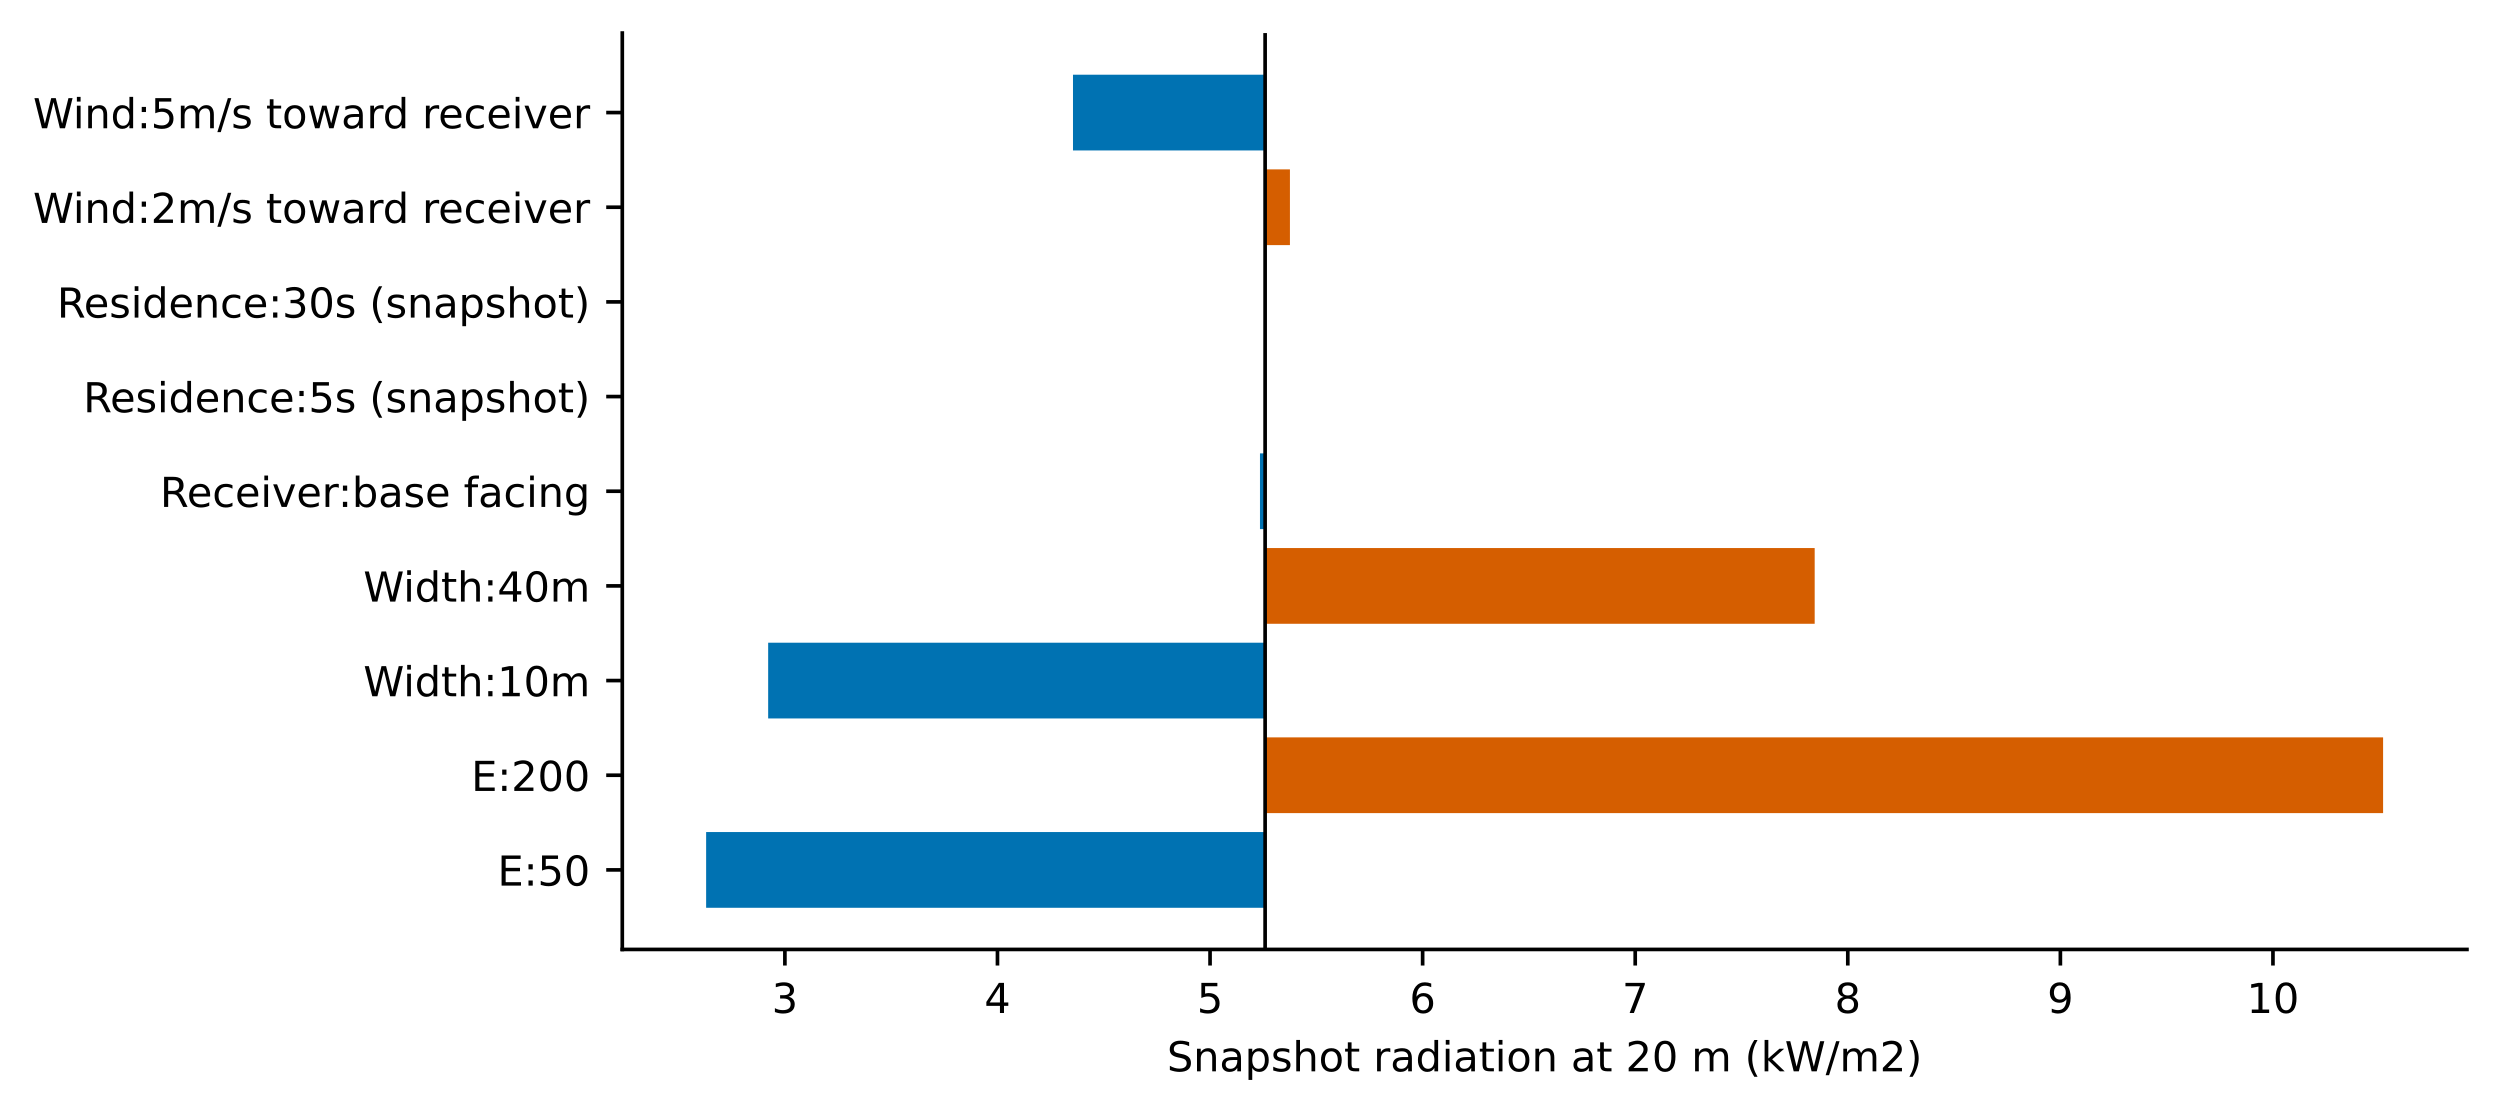
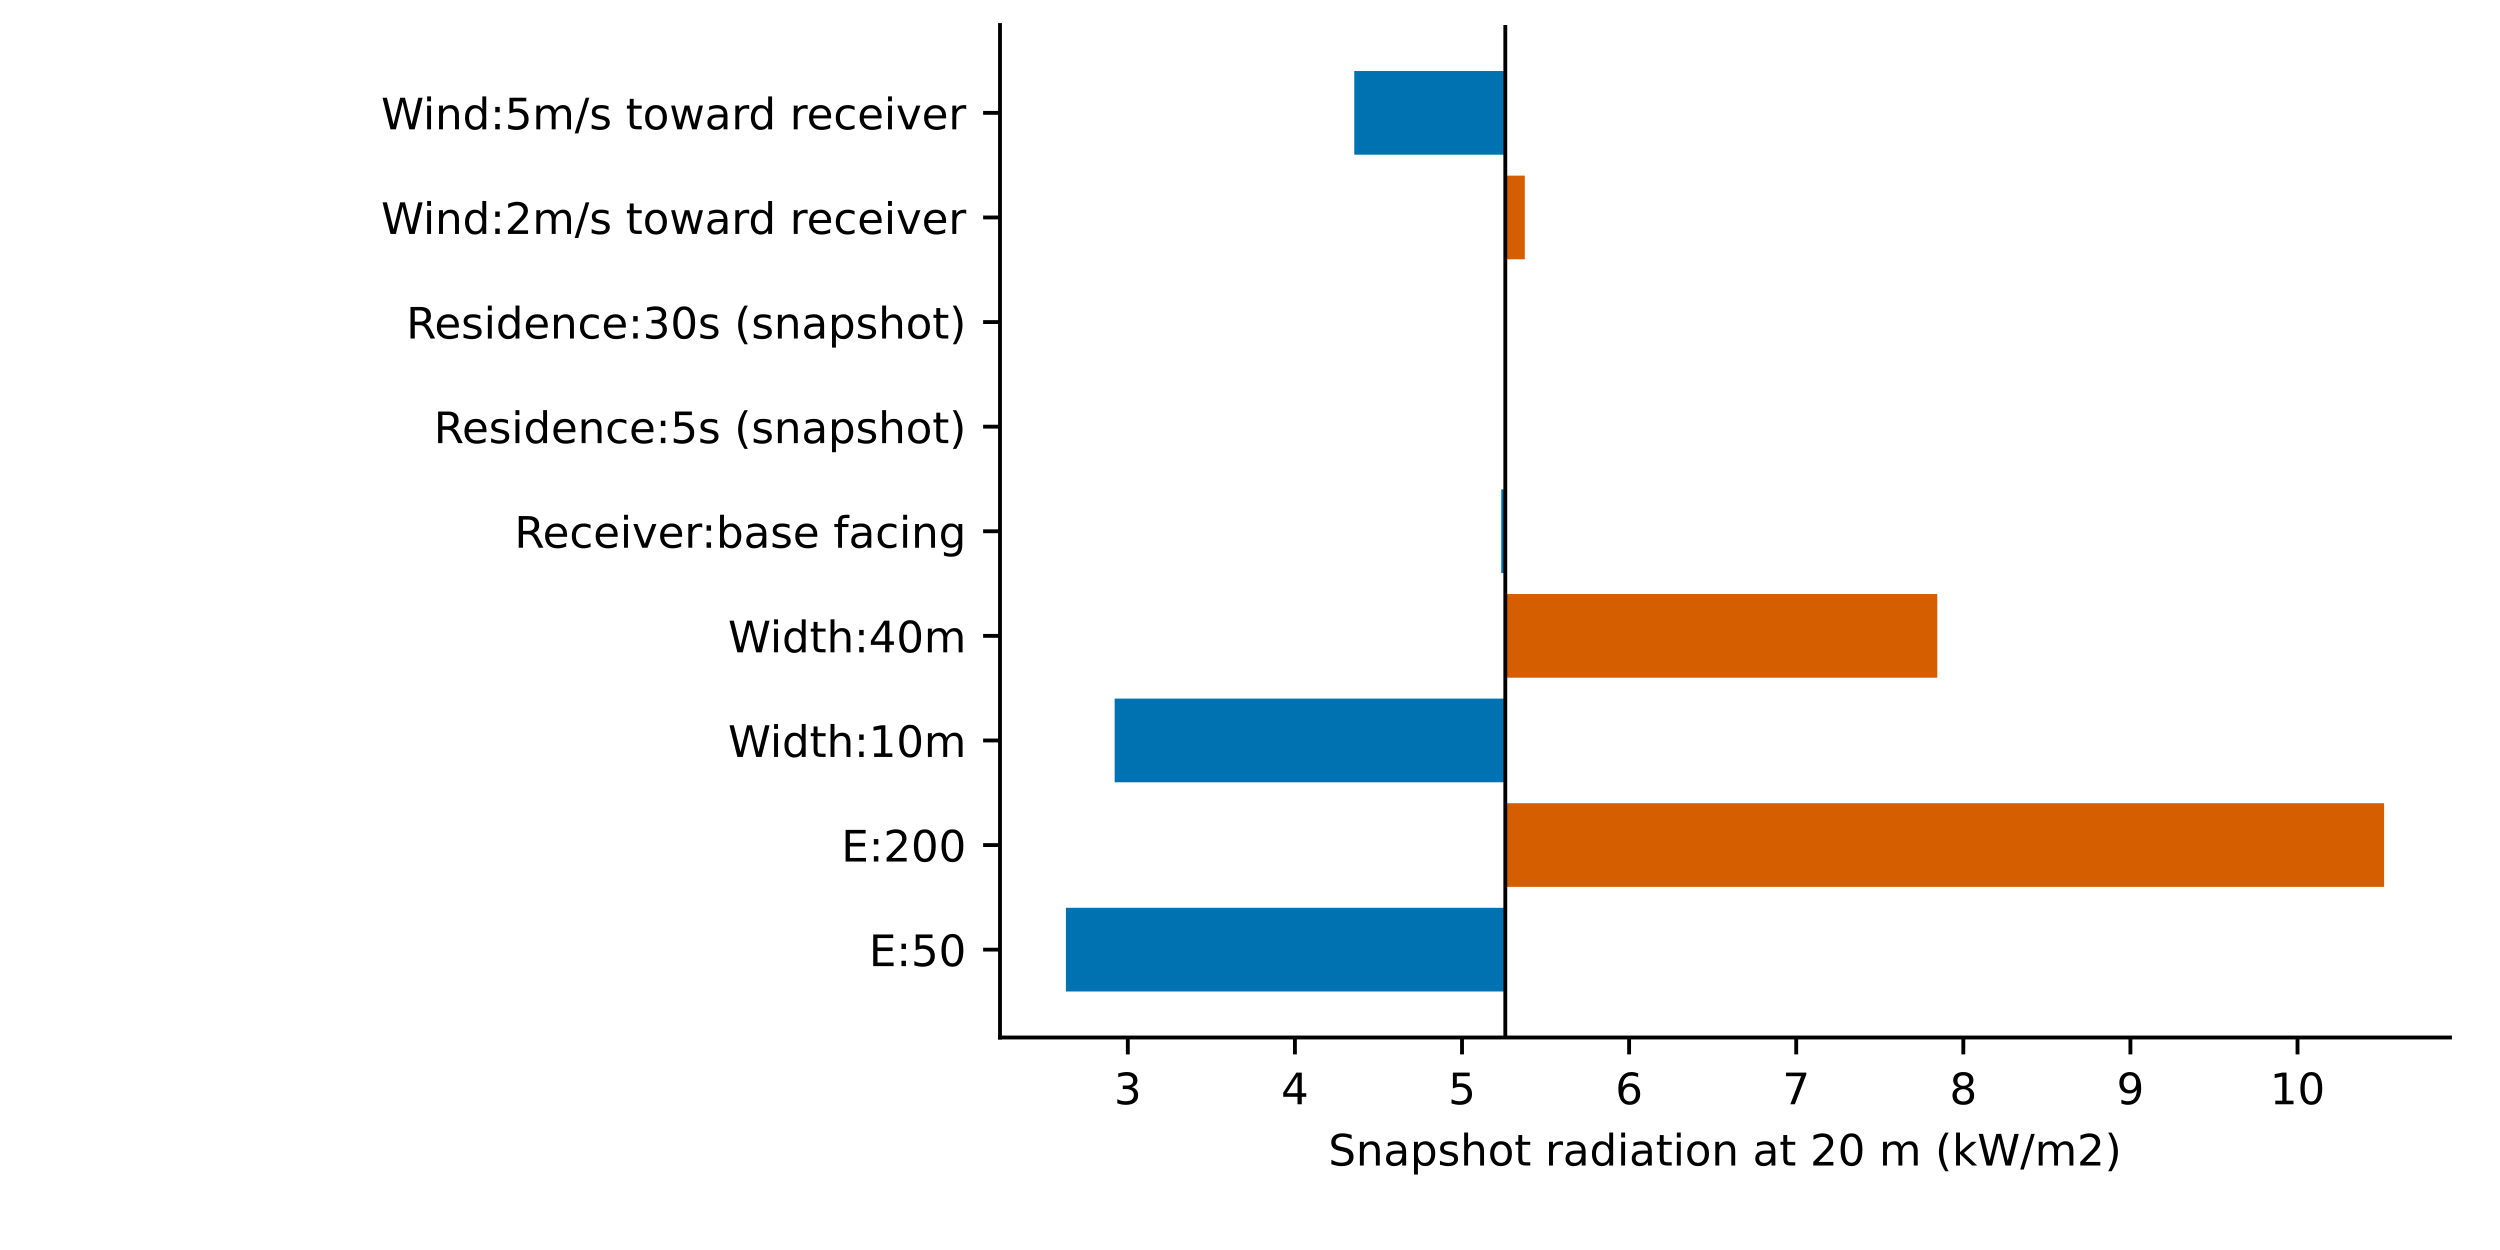
- <svg xmlns="http://www.w3.org/2000/svg" xmlns:xlink="http://www.w3.org/1999/xlink" width="544.493pt" height="242.405pt" viewBox="0 0 544.493 242.405" version="1.1">
+ <svg xmlns="http://www.w3.org/2000/svg" xmlns:xlink="http://www.w3.org/1999/xlink" width="518.4pt" height="259.2pt" viewBox="0 0 518.4 259.2" version="1.1">
  <defs>
    <style type="text/css">*{stroke-linejoin: round; stroke-linecap: butt}</style>
  </defs>
  <g id="figure_1">
    <g id="patch_1">
-       <path d="M 0 242.405 L 544.493 242.405 L 544.493 0 L 0 0 z " style="fill: #ffffff" />
+       <path d="M 0 259.2 L 518.4 259.2 L 518.4 0 L 0 0 z " style="fill: #ffffff" />
    </g>
    <g id="axes_1">
      <g id="patch_2">
-         <path d="M 135.533 206.784 L 537.293 206.784 L 537.293 7.2 L 135.533 7.2 z " style="fill: #ffffff" />
+         <path d="M 207.36 215.136 L 508.032 215.136 L 508.032 5.184 L 207.36 5.184 z " style="fill: #ffffff" />
      </g>
      <g id="patch_3">
-         <path d="M 275.54 197.712 L 153.794 197.712 L 153.794 181.217 L 275.54 181.217 z " clip-path="url(#p17bb984095)" style="fill: #0072b2" />
+         <path d="M 312.14 205.593 L 221.027 205.593 L 221.027 188.241 L 312.14 188.241 z " clip-path="url(#p0b101934d5)" style="fill: #0072b2" />
      </g>
      <g id="patch_4">
-         <path d="M 275.54 177.094 L 519.031 177.094 L 519.031 160.599 L 275.54 160.599 z " clip-path="url(#p17bb984095)" style="fill: #d55e00" />
+         <path d="M 312.14 183.903 L 494.365 183.903 L 494.365 166.552 L 312.14 166.552 z " clip-path="url(#p0b101934d5)" style="fill: #d55e00" />
      </g>
      <g id="patch_5">
-         <path d="M 275.54 156.476 L 167.304 156.476 L 167.304 139.981 L 275.54 139.981 z " clip-path="url(#p17bb984095)" style="fill: #0072b2" />
+         <path d="M 312.14 162.214 L 231.137 162.214 L 231.137 144.863 L 312.14 144.863 z " clip-path="url(#p0b101934d5)" style="fill: #0072b2" />
      </g>
      <g id="patch_6">
-         <path d="M 275.54 135.857 L 395.233 135.857 L 395.233 119.363 L 275.54 119.363 z " clip-path="url(#p17bb984095)" style="fill: #d55e00" />
+         <path d="M 312.14 140.525 L 401.716 140.525 L 401.716 123.174 L 312.14 123.174 z " clip-path="url(#p0b101934d5)" style="fill: #d55e00" />
      </g>
      <g id="patch_7">
-         <path d="M 275.54 115.239 L 274.418 115.239 L 274.418 98.745 L 275.54 98.745 z " clip-path="url(#p17bb984095)" style="fill: #0072b2" />
+         <path d="M 312.14 118.836 L 311.3 118.836 L 311.3 101.484 L 312.14 101.484 z " clip-path="url(#p0b101934d5)" style="fill: #0072b2" />
      </g>
      <g id="patch_8">
-         <path d="M 275.54 94.621 L 275.54 94.621 L 275.54 78.127 L 275.54 78.127 z " clip-path="url(#p17bb984095)" style="fill: #0072b2" />
+         <path d="M 312.14 97.146 L 312.14 97.146 L 312.14 79.795 L 312.14 79.795 z " clip-path="url(#p0b101934d5)" style="fill: #0072b2" />
      </g>
      <g id="patch_9">
-         <path d="M 275.54 74.003 L 275.54 74.003 L 275.54 57.508 L 275.54 57.508 z " clip-path="url(#p17bb984095)" style="fill: #0072b2" />
+         <path d="M 312.14 75.457 L 312.14 75.457 L 312.14 58.106 L 312.14 58.106 z " clip-path="url(#p0b101934d5)" style="fill: #0072b2" />
      </g>
      <g id="patch_10">
-         <path d="M 275.54 53.385 L 280.942 53.385 L 280.942 36.89 L 275.54 36.89 z " clip-path="url(#p17bb984095)" style="fill: #d55e00" />
+         <path d="M 312.14 53.768 L 316.182 53.768 L 316.182 36.417 L 312.14 36.417 z " clip-path="url(#p0b101934d5)" style="fill: #d55e00" />
      </g>
      <g id="patch_11">
-         <path d="M 275.54 32.767 L 233.694 32.767 L 233.694 16.272 L 275.54 16.272 z " clip-path="url(#p17bb984095)" style="fill: #0072b2" />
+         <path d="M 312.14 32.079 L 280.823 32.079 L 280.823 14.727 L 312.14 14.727 z " clip-path="url(#p0b101934d5)" style="fill: #0072b2" />
      </g>
      <g id="matplotlib.axis_1">
        <g id="xtick_1">
          <g id="line2d_1">
            <defs>
              <path id="m58e48f0adf" d="M 0 0 L 0 3.5 " style="stroke: #000000; stroke-width: 0.8" />
            </defs>
            <g>
-               <use xlink:href="#m58e48f0adf" x="170.947" y="206.784" style="stroke: #000000; stroke-width: 0.8" />
+               <use xlink:href="#m58e48f0adf" x="233.864" y="215.136" style="stroke: #000000; stroke-width: 0.8" />
            </g>
          </g>
          <g id="text_1">
-             <g transform="translate(168.0841 220.6226) scale(0.09 -0.09)">
+             <g transform="translate(231.0007 228.9746) scale(0.09 -0.09)">
              <defs>
                <path id="DejaVuSans-33" d="M 2597 2516 Q 3050 2419 3304 2112 Q 3559 1806 3559 1356 Q 3559 666 3084 287 Q 2609 -91 1734 -91 Q 1441 -91 1130 -33 Q 819 25 488 141 L 488 750 Q 750 597 1062 519 Q 1375 441 1716 441 Q 2309 441 2620 675 Q 2931 909 2931 1356 Q 2931 1769 2642 2001 Q 2353 2234 1838 2234 L 1294 2234 L 1294 2753 L 1863 2753 Q 2328 2753 2575 2939 Q 2822 3125 2822 3475 Q 2822 3834 2567 4026 Q 2313 4219 1838 4219 Q 1578 4219 1281 4162 Q 984 4106 628 3988 L 628 4550 Q 988 4650 1302 4700 Q 1616 4750 1894 4750 Q 2613 4750 3031 4423 Q 3450 4097 3450 3541 Q 3450 3153 3228 2886 Q 3006 2619 2597 2516 z " transform="scale(0.015625)" />
              </defs>
              <use xlink:href="#DejaVuSans-33" />
            </g>
          </g>
        </g>
        <g id="xtick_2">
          <g id="line2d_2">
            <g>
-               <use xlink:href="#m58e48f0adf" x="217.247" y="206.784" style="stroke: #000000; stroke-width: 0.8" />
+               <use xlink:href="#m58e48f0adf" x="268.514" y="215.136" style="stroke: #000000; stroke-width: 0.8" />
            </g>
          </g>
          <g id="text_2">
-             <g transform="translate(214.3835 220.6226) scale(0.09 -0.09)">
+             <g transform="translate(265.6505 228.9746) scale(0.09 -0.09)">
              <defs>
                <path id="DejaVuSans-34" d="M 2419 4116 L 825 1625 L 2419 1625 L 2419 4116 z M 2253 4666 L 3047 4666 L 3047 1625 L 3713 1625 L 3713 1100 L 3047 1100 L 3047 0 L 2419 0 L 2419 1100 L 313 1100 L 313 1709 L 2253 4666 z " transform="scale(0.015625)" />
              </defs>
              <use xlink:href="#DejaVuSans-34" />
            </g>
          </g>
        </g>
        <g id="xtick_3">
          <g id="line2d_3">
            <g>
-               <use xlink:href="#m58e48f0adf" x="263.546" y="206.784" style="stroke: #000000; stroke-width: 0.8" />
+               <use xlink:href="#m58e48f0adf" x="303.164" y="215.136" style="stroke: #000000; stroke-width: 0.8" />
            </g>
          </g>
          <g id="text_3">
-             <g transform="translate(260.6829 220.6226) scale(0.09 -0.09)">
+             <g transform="translate(300.3004 228.9746) scale(0.09 -0.09)">
              <defs>
                <path id="DejaVuSans-35" d="M 691 4666 L 3169 4666 L 3169 4134 L 1269 4134 L 1269 2991 Q 1406 3038 1543 3061 Q 1681 3084 1819 3084 Q 2600 3084 3056 2656 Q 3513 2228 3513 1497 Q 3513 744 3044 326 Q 2575 -91 1722 -91 Q 1428 -91 1123 -41 Q 819 9 494 109 L 494 744 Q 775 591 1075 516 Q 1375 441 1709 441 Q 2250 441 2565 725 Q 2881 1009 2881 1497 Q 2881 1984 2565 2268 Q 2250 2553 1709 2553 Q 1456 2553 1204 2497 Q 953 2441 691 2322 L 691 4666 z " transform="scale(0.015625)" />
              </defs>
              <use xlink:href="#DejaVuSans-35" />
            </g>
          </g>
        </g>
        <g id="xtick_4">
          <g id="line2d_4">
            <g>
-               <use xlink:href="#m58e48f0adf" x="309.845" y="206.784" style="stroke: #000000; stroke-width: 0.8" />
+               <use xlink:href="#m58e48f0adf" x="337.813" y="215.136" style="stroke: #000000; stroke-width: 0.8" />
            </g>
          </g>
          <g id="text_4">
-             <g transform="translate(306.9823 220.6226) scale(0.09 -0.09)">
+             <g transform="translate(334.9503 228.9746) scale(0.09 -0.09)">
              <defs>
                <path id="DejaVuSans-36" d="M 2113 2584 Q 1688 2584 1439 2293 Q 1191 2003 1191 1497 Q 1191 994 1439 701 Q 1688 409 2113 409 Q 2538 409 2786 701 Q 3034 994 3034 1497 Q 3034 2003 2786 2293 Q 2538 2584 2113 2584 z M 3366 4563 L 3366 3988 Q 3128 4100 2886 4159 Q 2644 4219 2406 4219 Q 1781 4219 1451 3797 Q 1122 3375 1075 2522 Q 1259 2794 1537 2939 Q 1816 3084 2150 3084 Q 2853 3084 3261 2657 Q 3669 2231 3669 1497 Q 3669 778 3244 343 Q 2819 -91 2113 -91 Q 1303 -91 875 529 Q 447 1150 447 2328 Q 447 3434 972 4092 Q 1497 4750 2381 4750 Q 2619 4750 2861 4703 Q 3103 4656 3366 4563 z " transform="scale(0.015625)" />
              </defs>
              <use xlink:href="#DejaVuSans-36" />
            </g>
          </g>
        </g>
        <g id="xtick_5">
          <g id="line2d_5">
            <g>
-               <use xlink:href="#m58e48f0adf" x="356.145" y="206.784" style="stroke: #000000; stroke-width: 0.8" />
+               <use xlink:href="#m58e48f0adf" x="372.463" y="215.136" style="stroke: #000000; stroke-width: 0.8" />
            </g>
          </g>
          <g id="text_5">
-             <g transform="translate(353.2817 220.6226) scale(0.09 -0.09)">
+             <g transform="translate(369.6002 228.9746) scale(0.09 -0.09)">
              <defs>
                <path id="DejaVuSans-37" d="M 525 4666 L 3525 4666 L 3525 4397 L 1831 0 L 1172 0 L 2766 4134 L 525 4134 L 525 4666 z " transform="scale(0.015625)" />
              </defs>
              <use xlink:href="#DejaVuSans-37" />
            </g>
          </g>
        </g>
        <g id="xtick_6">
          <g id="line2d_6">
            <g>
-               <use xlink:href="#m58e48f0adf" x="402.444" y="206.784" style="stroke: #000000; stroke-width: 0.8" />
+               <use xlink:href="#m58e48f0adf" x="407.113" y="215.136" style="stroke: #000000; stroke-width: 0.8" />
            </g>
          </g>
          <g id="text_6">
-             <g transform="translate(399.5811 220.6226) scale(0.09 -0.09)">
+             <g transform="translate(404.25 228.9746) scale(0.09 -0.09)">
              <defs>
                <path id="DejaVuSans-38" d="M 2034 2216 Q 1584 2216 1326 1975 Q 1069 1734 1069 1313 Q 1069 891 1326 650 Q 1584 409 2034 409 Q 2484 409 2743 651 Q 3003 894 3003 1313 Q 3003 1734 2745 1975 Q 2488 2216 2034 2216 z M 1403 2484 Q 997 2584 770 2862 Q 544 3141 544 3541 Q 544 4100 942 4425 Q 1341 4750 2034 4750 Q 2731 4750 3128 4425 Q 3525 4100 3525 3541 Q 3525 3141 3298 2862 Q 3072 2584 2669 2484 Q 3125 2378 3379 2068 Q 3634 1759 3634 1313 Q 3634 634 3220 271 Q 2806 -91 2034 -91 Q 1263 -91 848 271 Q 434 634 434 1313 Q 434 1759 690 2068 Q 947 2378 1403 2484 z M 1172 3481 Q 1172 3119 1398 2916 Q 1625 2713 2034 2713 Q 2441 2713 2670 2916 Q 2900 3119 2900 3481 Q 2900 3844 2670 4047 Q 2441 4250 2034 4250 Q 1625 4250 1398 4047 Q 1172 3844 1172 3481 z " transform="scale(0.015625)" />
              </defs>
              <use xlink:href="#DejaVuSans-38" />
            </g>
          </g>
        </g>
        <g id="xtick_7">
          <g id="line2d_7">
            <g>
-               <use xlink:href="#m58e48f0adf" x="448.744" y="206.784" style="stroke: #000000; stroke-width: 0.8" />
+               <use xlink:href="#m58e48f0adf" x="441.763" y="215.136" style="stroke: #000000; stroke-width: 0.8" />
            </g>
          </g>
          <g id="text_7">
-             <g transform="translate(445.8805 220.6226) scale(0.09 -0.09)">
+             <g transform="translate(438.8999 228.9746) scale(0.09 -0.09)">
              <defs>
                <path id="DejaVuSans-39" d="M 703 97 L 703 672 Q 941 559 1184 500 Q 1428 441 1663 441 Q 2288 441 2617 861 Q 2947 1281 2994 2138 Q 2813 1869 2534 1725 Q 2256 1581 1919 1581 Q 1219 1581 811 2004 Q 403 2428 403 3163 Q 403 3881 828 4315 Q 1253 4750 1959 4750 Q 2769 4750 3195 4129 Q 3622 3509 3622 2328 Q 3622 1225 3098 567 Q 2575 -91 1691 -91 Q 1453 -91 1209 -44 Q 966 3 703 97 z M 1959 2075 Q 2384 2075 2632 2365 Q 2881 2656 2881 3163 Q 2881 3666 2632 3958 Q 2384 4250 1959 4250 Q 1534 4250 1286 3958 Q 1038 3666 1038 3163 Q 1038 2656 1286 2365 Q 1534 2075 1959 2075 z " transform="scale(0.015625)" />
              </defs>
              <use xlink:href="#DejaVuSans-39" />
            </g>
          </g>
        </g>
        <g id="xtick_8">
          <g id="line2d_8">
            <g>
-               <use xlink:href="#m58e48f0adf" x="495.043" y="206.784" style="stroke: #000000; stroke-width: 0.8" />
+               <use xlink:href="#m58e48f0adf" x="476.413" y="215.136" style="stroke: #000000; stroke-width: 0.8" />
            </g>
          </g>
          <g id="text_8">
-             <g transform="translate(489.3167 220.6226) scale(0.09 -0.09)">
+             <g transform="translate(470.6866 228.9746) scale(0.09 -0.09)">
              <defs>
                <path id="DejaVuSans-31" d="M 794 531 L 1825 531 L 1825 4091 L 703 3866 L 703 4441 L 1819 4666 L 2450 4666 L 2450 531 L 3481 531 L 3481 0 L 794 0 L 794 531 z " transform="scale(0.015625)" />
                <path id="DejaVuSans-30" d="M 2034 4250 Q 1547 4250 1301 3770 Q 1056 3291 1056 2328 Q 1056 1369 1301 889 Q 1547 409 2034 409 Q 2525 409 2770 889 Q 3016 1369 3016 2328 Q 3016 3291 2770 3770 Q 2525 4250 2034 4250 z M 2034 4750 Q 2819 4750 3233 4129 Q 3647 3509 3647 2328 Q 3647 1150 3233 529 Q 2819 -91 2034 -91 Q 1250 -91 836 529 Q 422 1150 422 2328 Q 422 3509 836 4129 Q 1250 4750 2034 4750 z " transform="scale(0.015625)" />
              </defs>
              <use xlink:href="#DejaVuSans-31" />
              <use xlink:href="#DejaVuSans-30" x="63.623" />
            </g>
          </g>
        </g>
        <g id="text_9">
-           <g transform="translate(254.173 233.3329) scale(0.09 -0.09)">
+           <g transform="translate(275.4564 241.6849) scale(0.09 -0.09)">
            <defs>
              <path id="DejaVuSans-53" d="M 3425 4513 L 3425 3897 Q 3066 4069 2747 4153 Q 2428 4238 2131 4238 Q 1616 4238 1336 4038 Q 1056 3838 1056 3469 Q 1056 3159 1242 3001 Q 1428 2844 1947 2747 L 2328 2669 Q 3034 2534 3370 2195 Q 3706 1856 3706 1288 Q 3706 609 3251 259 Q 2797 -91 1919 -91 Q 1588 -91 1214 -16 Q 841 59 441 206 L 441 856 Q 825 641 1194 531 Q 1563 422 1919 422 Q 2459 422 2753 634 Q 3047 847 3047 1241 Q 3047 1584 2836 1778 Q 2625 1972 2144 2069 L 1759 2144 Q 1053 2284 737 2584 Q 422 2884 422 3419 Q 422 4038 858 4394 Q 1294 4750 2059 4750 Q 2388 4750 2728 4690 Q 3069 4631 3425 4513 z " transform="scale(0.015625)" />
              <path id="DejaVuSans-6e" d="M 3513 2113 L 3513 0 L 2938 0 L 2938 2094 Q 2938 2591 2744 2837 Q 2550 3084 2163 3084 Q 1697 3084 1428 2787 Q 1159 2491 1159 1978 L 1159 0 L 581 0 L 581 3500 L 1159 3500 L 1159 2956 Q 1366 3272 1645 3428 Q 1925 3584 2291 3584 Q 2894 3584 3203 3211 Q 3513 2838 3513 2113 z " transform="scale(0.015625)" />
              <path id="DejaVuSans-61" d="M 2194 1759 Q 1497 1759 1228 1600 Q 959 1441 959 1056 Q 959 750 1161 570 Q 1363 391 1709 391 Q 2188 391 2477 730 Q 2766 1069 2766 1631 L 2766 1759 L 2194 1759 z M 3341 1997 L 3341 0 L 2766 0 L 2766 531 Q 2569 213 2275 61 Q 1981 -91 1556 -91 Q 1019 -91 701 211 Q 384 513 384 1019 Q 384 1609 779 1909 Q 1175 2209 1959 2209 L 2766 2209 L 2766 2266 Q 2766 2663 2505 2880 Q 2244 3097 1772 3097 Q 1472 3097 1187 3025 Q 903 2953 641 2809 L 641 3341 Q 956 3463 1253 3523 Q 1550 3584 1831 3584 Q 2591 3584 2966 3190 Q 3341 2797 3341 1997 z " transform="scale(0.015625)" />
              <path id="DejaVuSans-70" d="M 1159 525 L 1159 -1331 L 581 -1331 L 581 3500 L 1159 3500 L 1159 2969 Q 1341 3281 1617 3432 Q 1894 3584 2278 3584 Q 2916 3584 3314 3078 Q 3713 2572 3713 1747 Q 3713 922 3314 415 Q 2916 -91 2278 -91 Q 1894 -91 1617 61 Q 1341 213 1159 525 z M 3116 1747 Q 3116 2381 2855 2742 Q 2594 3103 2138 3103 Q 1681 3103 1420 2742 Q 1159 2381 1159 1747 Q 1159 1113 1420 752 Q 1681 391 2138 391 Q 2594 391 2855 752 Q 3116 1113 3116 1747 z " transform="scale(0.015625)" />
              <path id="DejaVuSans-73" d="M 2834 3397 L 2834 2853 Q 2591 2978 2328 3040 Q 2066 3103 1784 3103 Q 1356 3103 1142 2972 Q 928 2841 928 2578 Q 928 2378 1081 2264 Q 1234 2150 1697 2047 L 1894 2003 Q 2506 1872 2764 1633 Q 3022 1394 3022 966 Q 3022 478 2636 193 Q 2250 -91 1575 -91 Q 1294 -91 989 -36 Q 684 19 347 128 L 347 722 Q 666 556 975 473 Q 1284 391 1588 391 Q 1994 391 2212 530 Q 2431 669 2431 922 Q 2431 1156 2273 1281 Q 2116 1406 1581 1522 L 1381 1569 Q 847 1681 609 1914 Q 372 2147 372 2553 Q 372 3047 722 3315 Q 1072 3584 1716 3584 Q 2034 3584 2315 3537 Q 2597 3491 2834 3397 z " transform="scale(0.015625)" />
              <path id="DejaVuSans-68" d="M 3513 2113 L 3513 0 L 2938 0 L 2938 2094 Q 2938 2591 2744 2837 Q 2550 3084 2163 3084 Q 1697 3084 1428 2787 Q 1159 2491 1159 1978 L 1159 0 L 581 0 L 581 4863 L 1159 4863 L 1159 2956 Q 1366 3272 1645 3428 Q 1925 3584 2291 3584 Q 2894 3584 3203 3211 Q 3513 2838 3513 2113 z " transform="scale(0.015625)" />
              <path id="DejaVuSans-6f" d="M 1959 3097 Q 1497 3097 1228 2736 Q 959 2375 959 1747 Q 959 1119 1226 758 Q 1494 397 1959 397 Q 2419 397 2687 759 Q 2956 1122 2956 1747 Q 2956 2369 2687 2733 Q 2419 3097 1959 3097 z M 1959 3584 Q 2709 3584 3137 3096 Q 3566 2609 3566 1747 Q 3566 888 3137 398 Q 2709 -91 1959 -91 Q 1206 -91 779 398 Q 353 888 353 1747 Q 353 2609 779 3096 Q 1206 3584 1959 3584 z " transform="scale(0.015625)" />
              <path id="DejaVuSans-74" d="M 1172 4494 L 1172 3500 L 2356 3500 L 2356 3053 L 1172 3053 L 1172 1153 Q 1172 725 1289 603 Q 1406 481 1766 481 L 2356 481 L 2356 0 L 1766 0 Q 1100 0 847 248 Q 594 497 594 1153 L 594 3053 L 172 3053 L 172 3500 L 594 3500 L 594 4494 L 1172 4494 z " transform="scale(0.015625)" />
              <path id="DejaVuSans-20" transform="scale(0.015625)" />
              <path id="DejaVuSans-72" d="M 2631 2963 Q 2534 3019 2420 3045 Q 2306 3072 2169 3072 Q 1681 3072 1420 2755 Q 1159 2438 1159 1844 L 1159 0 L 581 0 L 581 3500 L 1159 3500 L 1159 2956 Q 1341 3275 1631 3429 Q 1922 3584 2338 3584 Q 2397 3584 2469 3576 Q 2541 3569 2628 3553 L 2631 2963 z " transform="scale(0.015625)" />
              <path id="DejaVuSans-64" d="M 2906 2969 L 2906 4863 L 3481 4863 L 3481 0 L 2906 0 L 2906 525 Q 2725 213 2448 61 Q 2172 -91 1784 -91 Q 1150 -91 751 415 Q 353 922 353 1747 Q 353 2572 751 3078 Q 1150 3584 1784 3584 Q 2172 3584 2448 3432 Q 2725 3281 2906 2969 z M 947 1747 Q 947 1113 1208 752 Q 1469 391 1925 391 Q 2381 391 2643 752 Q 2906 1113 2906 1747 Q 2906 2381 2643 2742 Q 2381 3103 1925 3103 Q 1469 3103 1208 2742 Q 947 2381 947 1747 z " transform="scale(0.015625)" />
              <path id="DejaVuSans-69" d="M 603 3500 L 1178 3500 L 1178 0 L 603 0 L 603 3500 z M 603 4863 L 1178 4863 L 1178 4134 L 603 4134 L 603 4863 z " transform="scale(0.015625)" />
              <path id="DejaVuSans-32" d="M 1228 531 L 3431 531 L 3431 0 L 469 0 L 469 531 Q 828 903 1448 1529 Q 2069 2156 2228 2338 Q 2531 2678 2651 2914 Q 2772 3150 2772 3378 Q 2772 3750 2511 3984 Q 2250 4219 1831 4219 Q 1534 4219 1204 4116 Q 875 4013 500 3803 L 500 4441 Q 881 4594 1212 4672 Q 1544 4750 1819 4750 Q 2544 4750 2975 4387 Q 3406 4025 3406 3419 Q 3406 3131 3298 2873 Q 3191 2616 2906 2266 Q 2828 2175 2409 1742 Q 1991 1309 1228 531 z " transform="scale(0.015625)" />
              <path id="DejaVuSans-6d" d="M 3328 2828 Q 3544 3216 3844 3400 Q 4144 3584 4550 3584 Q 5097 3584 5394 3201 Q 5691 2819 5691 2113 L 5691 0 L 5113 0 L 5113 2094 Q 5113 2597 4934 2840 Q 4756 3084 4391 3084 Q 3944 3084 3684 2787 Q 3425 2491 3425 1978 L 3425 0 L 2847 0 L 2847 2094 Q 2847 2600 2669 2842 Q 2491 3084 2119 3084 Q 1678 3084 1418 2786 Q 1159 2488 1159 1978 L 1159 0 L 581 0 L 581 3500 L 1159 3500 L 1159 2956 Q 1356 3278 1631 3431 Q 1906 3584 2284 3584 Q 2666 3584 2933 3390 Q 3200 3197 3328 2828 z " transform="scale(0.015625)" />
              <path id="DejaVuSans-28" d="M 1984 4856 Q 1566 4138 1362 3434 Q 1159 2731 1159 2009 Q 1159 1288 1364 580 Q 1569 -128 1984 -844 L 1484 -844 Q 1016 -109 783 600 Q 550 1309 550 2009 Q 550 2706 781 3412 Q 1013 4119 1484 4856 L 1984 4856 z " transform="scale(0.015625)" />
              <path id="DejaVuSans-6b" d="M 581 4863 L 1159 4863 L 1159 1991 L 2875 3500 L 3609 3500 L 1753 1863 L 3688 0 L 2938 0 L 1159 1709 L 1159 0 L 581 0 L 581 4863 z " transform="scale(0.015625)" />
              <path id="DejaVuSans-57" d="M 213 4666 L 850 4666 L 1831 722 L 2809 4666 L 3519 4666 L 4500 722 L 5478 4666 L 6119 4666 L 4947 0 L 4153 0 L 3169 4050 L 2175 0 L 1381 0 L 213 4666 z " transform="scale(0.015625)" />
              <path id="DejaVuSans-2f" d="M 1625 4666 L 2156 4666 L 531 -594 L 0 -594 L 1625 4666 z " transform="scale(0.015625)" />
              <path id="DejaVuSans-29" d="M 513 4856 L 1013 4856 Q 1481 4119 1714 3412 Q 1947 2706 1947 2009 Q 1947 1309 1714 600 Q 1481 -109 1013 -844 L 513 -844 Q 928 -128 1133 580 Q 1338 1288 1338 2009 Q 1338 2731 1133 3434 Q 928 4138 513 4856 z " transform="scale(0.015625)" />
            </defs>
            <use xlink:href="#DejaVuSans-53" />
            <use xlink:href="#DejaVuSans-6e" x="63.477" />
            <use xlink:href="#DejaVuSans-61" x="126.855" />
            <use xlink:href="#DejaVuSans-70" x="188.135" />
            <use xlink:href="#DejaVuSans-73" x="251.611" />
            <use xlink:href="#DejaVuSans-68" x="303.711" />
            <use xlink:href="#DejaVuSans-6f" x="367.09" />
            <use xlink:href="#DejaVuSans-74" x="428.271" />
            <use xlink:href="#DejaVuSans-20" x="467.48" />
            <use xlink:href="#DejaVuSans-72" x="499.268" />
            <use xlink:href="#DejaVuSans-61" x="540.381" />
            <use xlink:href="#DejaVuSans-64" x="601.66" />
            <use xlink:href="#DejaVuSans-69" x="665.137" />
            <use xlink:href="#DejaVuSans-61" x="692.92" />
            <use xlink:href="#DejaVuSans-74" x="754.199" />
            <use xlink:href="#DejaVuSans-69" x="793.408" />
            <use xlink:href="#DejaVuSans-6f" x="821.191" />
            <use xlink:href="#DejaVuSans-6e" x="882.373" />
            <use xlink:href="#DejaVuSans-20" x="945.752" />
            <use xlink:href="#DejaVuSans-61" x="977.539" />
            <use xlink:href="#DejaVuSans-74" x="1038.818" />
            <use xlink:href="#DejaVuSans-20" x="1078.027" />
            <use xlink:href="#DejaVuSans-32" x="1109.814" />
            <use xlink:href="#DejaVuSans-30" x="1173.438" />
            <use xlink:href="#DejaVuSans-20" x="1237.061" />
            <use xlink:href="#DejaVuSans-6d" x="1268.848" />
            <use xlink:href="#DejaVuSans-20" x="1366.26" />
            <use xlink:href="#DejaVuSans-28" x="1398.047" />
            <use xlink:href="#DejaVuSans-6b" x="1437.061" />
            <use xlink:href="#DejaVuSans-57" x="1494.971" />
            <use xlink:href="#DejaVuSans-2f" x="1593.848" />
            <use xlink:href="#DejaVuSans-6d" x="1627.539" />
            <use xlink:href="#DejaVuSans-32" x="1724.951" />
            <use xlink:href="#DejaVuSans-29" x="1788.574" />
          </g>
        </g>
      </g>
      <g id="matplotlib.axis_2">
        <g id="ytick_1">
          <g id="line2d_9">
            <defs>
              <path id="mb1d6b1cab6" d="M 0 0 L -3.5 0 " style="stroke: #000000; stroke-width: 0.8" />
            </defs>
            <g>
-               <use xlink:href="#mb1d6b1cab6" x="135.533" y="189.465" style="stroke: #000000; stroke-width: 0.8" />
+               <use xlink:href="#mb1d6b1cab6" x="207.36" y="196.917" style="stroke: #000000; stroke-width: 0.8" />
            </g>
          </g>
          <g id="text_10">
-             <g transform="translate(108.3614 192.884) scale(0.09 -0.09)">
+             <g transform="translate(180.1887 200.3363) scale(0.09 -0.09)">
              <defs>
                <path id="DejaVuSans-45" d="M 628 4666 L 3578 4666 L 3578 4134 L 1259 4134 L 1259 2753 L 3481 2753 L 3481 2222 L 1259 2222 L 1259 531 L 3634 531 L 3634 0 L 628 0 L 628 4666 z " transform="scale(0.015625)" />
                <path id="DejaVuSans-3a" d="M 750 794 L 1409 794 L 1409 0 L 750 0 L 750 794 z M 750 3309 L 1409 3309 L 1409 2516 L 750 2516 L 750 3309 z " transform="scale(0.015625)" />
              </defs>
              <use xlink:href="#DejaVuSans-45" />
              <use xlink:href="#DejaVuSans-3a" x="63.184" />
              <use xlink:href="#DejaVuSans-35" x="96.875" />
              <use xlink:href="#DejaVuSans-30" x="160.498" />
            </g>
          </g>
        </g>
        <g id="ytick_2">
          <g id="line2d_10">
            <g>
-               <use xlink:href="#mb1d6b1cab6" x="135.533" y="168.847" style="stroke: #000000; stroke-width: 0.8" />
+               <use xlink:href="#mb1d6b1cab6" x="207.36" y="175.228" style="stroke: #000000; stroke-width: 0.8" />
            </g>
          </g>
          <g id="text_11">
-             <g transform="translate(102.6352 172.2658) scale(0.09 -0.09)">
+             <g transform="translate(174.4625 178.6471) scale(0.09 -0.09)">
              <use xlink:href="#DejaVuSans-45" />
              <use xlink:href="#DejaVuSans-3a" x="63.184" />
              <use xlink:href="#DejaVuSans-32" x="96.875" />
              <use xlink:href="#DejaVuSans-30" x="160.498" />
              <use xlink:href="#DejaVuSans-30" x="224.121" />
            </g>
          </g>
        </g>
        <g id="ytick_3">
          <g id="line2d_11">
            <g>
-               <use xlink:href="#mb1d6b1cab6" x="135.533" y="148.228" style="stroke: #000000; stroke-width: 0.8" />
+               <use xlink:href="#mb1d6b1cab6" x="207.36" y="153.539" style="stroke: #000000; stroke-width: 0.8" />
            </g>
          </g>
          <g id="text_12">
-             <g transform="translate(79.13953 151.6477) scale(0.09 -0.09)">
+             <g transform="translate(150.9669 156.9578) scale(0.09 -0.09)">
              <use xlink:href="#DejaVuSans-57" />
              <use xlink:href="#DejaVuSans-69" x="96.627" />
              <use xlink:href="#DejaVuSans-64" x="124.41" />
              <use xlink:href="#DejaVuSans-74" x="187.887" />
              <use xlink:href="#DejaVuSans-68" x="227.096" />
              <use xlink:href="#DejaVuSans-3a" x="290.475" />
              <use xlink:href="#DejaVuSans-31" x="324.166" />
              <use xlink:href="#DejaVuSans-30" x="387.789" />
              <use xlink:href="#DejaVuSans-6d" x="451.412" />
            </g>
          </g>
        </g>
        <g id="ytick_4">
          <g id="line2d_12">
            <g>
-               <use xlink:href="#mb1d6b1cab6" x="135.533" y="127.61" style="stroke: #000000; stroke-width: 0.8" />
+               <use xlink:href="#mb1d6b1cab6" x="207.36" y="131.849" style="stroke: #000000; stroke-width: 0.8" />
            </g>
          </g>
          <g id="text_13">
-             <g transform="translate(79.13953 131.0295) scale(0.09 -0.09)">
+             <g transform="translate(150.9669 135.2686) scale(0.09 -0.09)">
              <use xlink:href="#DejaVuSans-57" />
              <use xlink:href="#DejaVuSans-69" x="96.627" />
              <use xlink:href="#DejaVuSans-64" x="124.41" />
              <use xlink:href="#DejaVuSans-74" x="187.887" />
              <use xlink:href="#DejaVuSans-68" x="227.096" />
              <use xlink:href="#DejaVuSans-3a" x="290.475" />
              <use xlink:href="#DejaVuSans-34" x="324.166" />
              <use xlink:href="#DejaVuSans-30" x="387.789" />
              <use xlink:href="#DejaVuSans-6d" x="451.412" />
            </g>
          </g>
        </g>
        <g id="ytick_5">
          <g id="line2d_13">
            <g>
-               <use xlink:href="#mb1d6b1cab6" x="135.533" y="106.992" style="stroke: #000000; stroke-width: 0.8" />
+               <use xlink:href="#mb1d6b1cab6" x="207.36" y="110.16" style="stroke: #000000; stroke-width: 0.8" />
            </g>
          </g>
          <g id="text_14">
-             <g transform="translate(34.85531 110.4113) scale(0.09 -0.09)">
+             <g transform="translate(106.6827 113.5793) scale(0.09 -0.09)">
              <defs>
                <path id="DejaVuSans-52" d="M 2841 2188 Q 3044 2119 3236 1894 Q 3428 1669 3622 1275 L 4263 0 L 3584 0 L 2988 1197 Q 2756 1666 2539 1819 Q 2322 1972 1947 1972 L 1259 1972 L 1259 0 L 628 0 L 628 4666 L 2053 4666 Q 2853 4666 3247 4331 Q 3641 3997 3641 3322 Q 3641 2881 3436 2590 Q 3231 2300 2841 2188 z M 1259 4147 L 1259 2491 L 2053 2491 Q 2509 2491 2742 2702 Q 2975 2913 2975 3322 Q 2975 3731 2742 3939 Q 2509 4147 2053 4147 L 1259 4147 z " transform="scale(0.015625)" />
                <path id="DejaVuSans-65" d="M 3597 1894 L 3597 1613 L 953 1613 Q 991 1019 1311 708 Q 1631 397 2203 397 Q 2534 397 2845 478 Q 3156 559 3463 722 L 3463 178 Q 3153 47 2828 -22 Q 2503 -91 2169 -91 Q 1331 -91 842 396 Q 353 884 353 1716 Q 353 2575 817 3079 Q 1281 3584 2069 3584 Q 2775 3584 3186 3129 Q 3597 2675 3597 1894 z M 3022 2063 Q 3016 2534 2758 2815 Q 2500 3097 2075 3097 Q 1594 3097 1305 2825 Q 1016 2553 972 2059 L 3022 2063 z " transform="scale(0.015625)" />
                <path id="DejaVuSans-63" d="M 3122 3366 L 3122 2828 Q 2878 2963 2633 3030 Q 2388 3097 2138 3097 Q 1578 3097 1268 2742 Q 959 2388 959 1747 Q 959 1106 1268 751 Q 1578 397 2138 397 Q 2388 397 2633 464 Q 2878 531 3122 666 L 3122 134 Q 2881 22 2623 -34 Q 2366 -91 2075 -91 Q 1284 -91 818 406 Q 353 903 353 1747 Q 353 2603 823 3093 Q 1294 3584 2113 3584 Q 2378 3584 2631 3529 Q 2884 3475 3122 3366 z " transform="scale(0.015625)" />
                <path id="DejaVuSans-76" d="M 191 3500 L 800 3500 L 1894 563 L 2988 3500 L 3597 3500 L 2284 0 L 1503 0 L 191 3500 z " transform="scale(0.015625)" />
                <path id="DejaVuSans-62" d="M 3116 1747 Q 3116 2381 2855 2742 Q 2594 3103 2138 3103 Q 1681 3103 1420 2742 Q 1159 2381 1159 1747 Q 1159 1113 1420 752 Q 1681 391 2138 391 Q 2594 391 2855 752 Q 3116 1113 3116 1747 z M 1159 2969 Q 1341 3281 1617 3432 Q 1894 3584 2278 3584 Q 2916 3584 3314 3078 Q 3713 2572 3713 1747 Q 3713 922 3314 415 Q 2916 -91 2278 -91 Q 1894 -91 1617 61 Q 1341 213 1159 525 L 1159 0 L 581 0 L 581 4863 L 1159 4863 L 1159 2969 z " transform="scale(0.015625)" />
                <path id="DejaVuSans-66" d="M 2375 4863 L 2375 4384 L 1825 4384 Q 1516 4384 1395 4259 Q 1275 4134 1275 3809 L 1275 3500 L 2222 3500 L 2222 3053 L 1275 3053 L 1275 0 L 697 0 L 697 3053 L 147 3053 L 147 3500 L 697 3500 L 697 3744 Q 697 4328 969 4595 Q 1241 4863 1831 4863 L 2375 4863 z " transform="scale(0.015625)" />
                <path id="DejaVuSans-67" d="M 2906 1791 Q 2906 2416 2648 2759 Q 2391 3103 1925 3103 Q 1463 3103 1205 2759 Q 947 2416 947 1791 Q 947 1169 1205 825 Q 1463 481 1925 481 Q 2391 481 2648 825 Q 2906 1169 2906 1791 z M 3481 434 Q 3481 -459 3084 -895 Q 2688 -1331 1869 -1331 Q 1566 -1331 1297 -1286 Q 1028 -1241 775 -1147 L 775 -588 Q 1028 -725 1275 -790 Q 1522 -856 1778 -856 Q 2344 -856 2625 -561 Q 2906 -266 2906 331 L 2906 616 Q 2728 306 2450 153 Q 2172 0 1784 0 Q 1141 0 747 490 Q 353 981 353 1791 Q 353 2603 747 3093 Q 1141 3584 1784 3584 Q 2172 3584 2450 3431 Q 2728 3278 2906 2969 L 2906 3500 L 3481 3500 L 3481 434 z " transform="scale(0.015625)" />
              </defs>
              <use xlink:href="#DejaVuSans-52" />
              <use xlink:href="#DejaVuSans-65" x="64.982" />
              <use xlink:href="#DejaVuSans-63" x="126.506" />
              <use xlink:href="#DejaVuSans-65" x="181.486" />
              <use xlink:href="#DejaVuSans-69" x="243.01" />
              <use xlink:href="#DejaVuSans-76" x="270.793" />
              <use xlink:href="#DejaVuSans-65" x="329.973" />
              <use xlink:href="#DejaVuSans-72" x="391.496" />
              <use xlink:href="#DejaVuSans-3a" x="430.859" />
              <use xlink:href="#DejaVuSans-62" x="464.551" />
              <use xlink:href="#DejaVuSans-61" x="528.027" />
              <use xlink:href="#DejaVuSans-73" x="589.307" />
              <use xlink:href="#DejaVuSans-65" x="641.406" />
              <use xlink:href="#DejaVuSans-20" x="702.93" />
              <use xlink:href="#DejaVuSans-66" x="734.717" />
              <use xlink:href="#DejaVuSans-61" x="769.922" />
              <use xlink:href="#DejaVuSans-63" x="831.201" />
              <use xlink:href="#DejaVuSans-69" x="886.182" />
              <use xlink:href="#DejaVuSans-6e" x="913.965" />
              <use xlink:href="#DejaVuSans-67" x="977.344" />
            </g>
          </g>
        </g>
        <g id="ytick_6">
          <g id="line2d_14">
            <g>
-               <use xlink:href="#mb1d6b1cab6" x="135.533" y="86.374" style="stroke: #000000; stroke-width: 0.8" />
+               <use xlink:href="#mb1d6b1cab6" x="207.36" y="88.471" style="stroke: #000000; stroke-width: 0.8" />
            </g>
          </g>
          <g id="text_15">
-             <g transform="translate(18.13781 89.79312) scale(0.09 -0.09)">
+             <g transform="translate(89.96516 91.89004) scale(0.09 -0.09)">
              <use xlink:href="#DejaVuSans-52" />
              <use xlink:href="#DejaVuSans-65" x="64.982" />
              <use xlink:href="#DejaVuSans-73" x="126.506" />
              <use xlink:href="#DejaVuSans-69" x="178.605" />
              <use xlink:href="#DejaVuSans-64" x="206.389" />
              <use xlink:href="#DejaVuSans-65" x="269.865" />
              <use xlink:href="#DejaVuSans-6e" x="331.389" />
              <use xlink:href="#DejaVuSans-63" x="394.768" />
              <use xlink:href="#DejaVuSans-65" x="449.748" />
              <use xlink:href="#DejaVuSans-3a" x="511.271" />
              <use xlink:href="#DejaVuSans-35" x="544.963" />
              <use xlink:href="#DejaVuSans-73" x="608.586" />
              <use xlink:href="#DejaVuSans-20" x="660.686" />
              <use xlink:href="#DejaVuSans-28" x="692.473" />
              <use xlink:href="#DejaVuSans-73" x="731.486" />
              <use xlink:href="#DejaVuSans-6e" x="783.586" />
              <use xlink:href="#DejaVuSans-61" x="846.965" />
              <use xlink:href="#DejaVuSans-70" x="908.244" />
              <use xlink:href="#DejaVuSans-73" x="971.721" />
              <use xlink:href="#DejaVuSans-68" x="1023.82" />
              <use xlink:href="#DejaVuSans-6f" x="1087.199" />
              <use xlink:href="#DejaVuSans-74" x="1148.381" />
              <use xlink:href="#DejaVuSans-29" x="1187.59" />
            </g>
          </g>
        </g>
        <g id="ytick_7">
          <g id="line2d_15">
            <g>
-               <use xlink:href="#mb1d6b1cab6" x="135.533" y="65.756" style="stroke: #000000; stroke-width: 0.8" />
+               <use xlink:href="#mb1d6b1cab6" x="207.36" y="66.781" style="stroke: #000000; stroke-width: 0.8" />
            </g>
          </g>
          <g id="text_16">
-             <g transform="translate(12.41156 69.17493) scale(0.09 -0.09)">
+             <g transform="translate(84.23891 70.20078) scale(0.09 -0.09)">
              <use xlink:href="#DejaVuSans-52" />
              <use xlink:href="#DejaVuSans-65" x="64.982" />
              <use xlink:href="#DejaVuSans-73" x="126.506" />
              <use xlink:href="#DejaVuSans-69" x="178.605" />
              <use xlink:href="#DejaVuSans-64" x="206.389" />
              <use xlink:href="#DejaVuSans-65" x="269.865" />
              <use xlink:href="#DejaVuSans-6e" x="331.389" />
              <use xlink:href="#DejaVuSans-63" x="394.768" />
              <use xlink:href="#DejaVuSans-65" x="449.748" />
              <use xlink:href="#DejaVuSans-3a" x="511.271" />
              <use xlink:href="#DejaVuSans-33" x="544.963" />
              <use xlink:href="#DejaVuSans-30" x="608.586" />
              <use xlink:href="#DejaVuSans-73" x="672.209" />
              <use xlink:href="#DejaVuSans-20" x="724.309" />
              <use xlink:href="#DejaVuSans-28" x="756.096" />
              <use xlink:href="#DejaVuSans-73" x="795.109" />
              <use xlink:href="#DejaVuSans-6e" x="847.209" />
              <use xlink:href="#DejaVuSans-61" x="910.588" />
              <use xlink:href="#DejaVuSans-70" x="971.867" />
              <use xlink:href="#DejaVuSans-73" x="1035.344" />
              <use xlink:href="#DejaVuSans-68" x="1087.443" />
              <use xlink:href="#DejaVuSans-6f" x="1150.822" />
              <use xlink:href="#DejaVuSans-74" x="1212.004" />
              <use xlink:href="#DejaVuSans-29" x="1251.213" />
            </g>
          </g>
        </g>
        <g id="ytick_8">
          <g id="line2d_16">
            <g>
-               <use xlink:href="#mb1d6b1cab6" x="135.533" y="45.137" style="stroke: #000000; stroke-width: 0.8" />
+               <use xlink:href="#mb1d6b1cab6" x="207.36" y="45.092" style="stroke: #000000; stroke-width: 0.8" />
            </g>
          </g>
          <g id="text_17">
-             <g transform="translate(7.2 48.55675) scale(0.09 -0.09)">
+             <g transform="translate(79.02734 48.51153) scale(0.09 -0.09)">
              <defs>
                <path id="DejaVuSans-77" d="M 269 3500 L 844 3500 L 1563 769 L 2278 3500 L 2956 3500 L 3675 769 L 4391 3500 L 4966 3500 L 4050 0 L 3372 0 L 2619 2869 L 1863 0 L 1184 0 L 269 3500 z " transform="scale(0.015625)" />
              </defs>
              <use xlink:href="#DejaVuSans-57" />
              <use xlink:href="#DejaVuSans-69" x="96.627" />
              <use xlink:href="#DejaVuSans-6e" x="124.41" />
              <use xlink:href="#DejaVuSans-64" x="187.789" />
              <use xlink:href="#DejaVuSans-3a" x="251.266" />
              <use xlink:href="#DejaVuSans-32" x="284.957" />
              <use xlink:href="#DejaVuSans-6d" x="348.58" />
              <use xlink:href="#DejaVuSans-2f" x="445.992" />
              <use xlink:href="#DejaVuSans-73" x="479.684" />
              <use xlink:href="#DejaVuSans-20" x="531.783" />
              <use xlink:href="#DejaVuSans-74" x="563.57" />
              <use xlink:href="#DejaVuSans-6f" x="602.779" />
              <use xlink:href="#DejaVuSans-77" x="663.961" />
              <use xlink:href="#DejaVuSans-61" x="745.748" />
              <use xlink:href="#DejaVuSans-72" x="807.027" />
              <use xlink:href="#DejaVuSans-64" x="846.391" />
              <use xlink:href="#DejaVuSans-20" x="909.867" />
              <use xlink:href="#DejaVuSans-72" x="941.654" />
              <use xlink:href="#DejaVuSans-65" x="980.518" />
              <use xlink:href="#DejaVuSans-63" x="1042.041" />
              <use xlink:href="#DejaVuSans-65" x="1097.021" />
              <use xlink:href="#DejaVuSans-69" x="1158.545" />
              <use xlink:href="#DejaVuSans-76" x="1186.328" />
              <use xlink:href="#DejaVuSans-65" x="1245.508" />
              <use xlink:href="#DejaVuSans-72" x="1307.031" />
            </g>
          </g>
        </g>
        <g id="ytick_9">
          <g id="line2d_17">
            <g>
-               <use xlink:href="#mb1d6b1cab6" x="135.533" y="24.519" style="stroke: #000000; stroke-width: 0.8" />
+               <use xlink:href="#mb1d6b1cab6" x="207.36" y="23.403" style="stroke: #000000; stroke-width: 0.8" />
            </g>
          </g>
          <g id="text_18">
-             <g transform="translate(7.2 27.93857) scale(0.09 -0.09)">
+             <g transform="translate(79.02734 26.82227) scale(0.09 -0.09)">
              <use xlink:href="#DejaVuSans-57" />
              <use xlink:href="#DejaVuSans-69" x="96.627" />
              <use xlink:href="#DejaVuSans-6e" x="124.41" />
              <use xlink:href="#DejaVuSans-64" x="187.789" />
              <use xlink:href="#DejaVuSans-3a" x="251.266" />
              <use xlink:href="#DejaVuSans-35" x="284.957" />
              <use xlink:href="#DejaVuSans-6d" x="348.58" />
              <use xlink:href="#DejaVuSans-2f" x="445.992" />
              <use xlink:href="#DejaVuSans-73" x="479.684" />
              <use xlink:href="#DejaVuSans-20" x="531.783" />
              <use xlink:href="#DejaVuSans-74" x="563.57" />
              <use xlink:href="#DejaVuSans-6f" x="602.779" />
              <use xlink:href="#DejaVuSans-77" x="663.961" />
              <use xlink:href="#DejaVuSans-61" x="745.748" />
              <use xlink:href="#DejaVuSans-72" x="807.027" />
              <use xlink:href="#DejaVuSans-64" x="846.391" />
              <use xlink:href="#DejaVuSans-20" x="909.867" />
              <use xlink:href="#DejaVuSans-72" x="941.654" />
              <use xlink:href="#DejaVuSans-65" x="980.518" />
              <use xlink:href="#DejaVuSans-63" x="1042.041" />
              <use xlink:href="#DejaVuSans-65" x="1097.021" />
              <use xlink:href="#DejaVuSans-69" x="1158.545" />
              <use xlink:href="#DejaVuSans-76" x="1186.328" />
              <use xlink:href="#DejaVuSans-65" x="1245.508" />
              <use xlink:href="#DejaVuSans-72" x="1307.031" />
            </g>
          </g>
        </g>
      </g>
      <g id="line2d_18">
-         <path d="M 275.54 206.784 L 275.54 7.2 " clip-path="url(#p17bb984095)" style="fill: none; stroke: #000000; stroke-width: 0.8; stroke-linecap: square" />
+         <path d="M 312.14 215.136 L 312.14 5.184 " clip-path="url(#p0b101934d5)" style="fill: none; stroke: #000000; stroke-width: 0.8; stroke-linecap: square" />
      </g>
      <g id="patch_12">
-         <path d="M 135.533 206.784 L 135.533 7.2 " style="fill: none; stroke: #000000; stroke-width: 0.8; stroke-linejoin: miter; stroke-linecap: square" />
+         <path d="M 207.36 215.136 L 207.36 5.184 " style="fill: none; stroke: #000000; stroke-width: 0.8; stroke-linejoin: miter; stroke-linecap: square" />
      </g>
      <g id="patch_13">
-         <path d="M 135.533 206.784 L 537.293 206.784 " style="fill: none; stroke: #000000; stroke-width: 0.8; stroke-linejoin: miter; stroke-linecap: square" />
+         <path d="M 207.36 215.136 L 508.032 215.136 " style="fill: none; stroke: #000000; stroke-width: 0.8; stroke-linejoin: miter; stroke-linecap: square" />
      </g>
    </g>
  </g>
  <defs>
-     <clipPath id="p17bb984095">
-       <rect x="135.533" y="7.2" width="401.76" height="199.584" />
+     <clipPath id="p0b101934d5">
+       <rect x="207.36" y="5.184" width="300.672" height="209.952" />
    </clipPath>
  </defs>
</svg>
